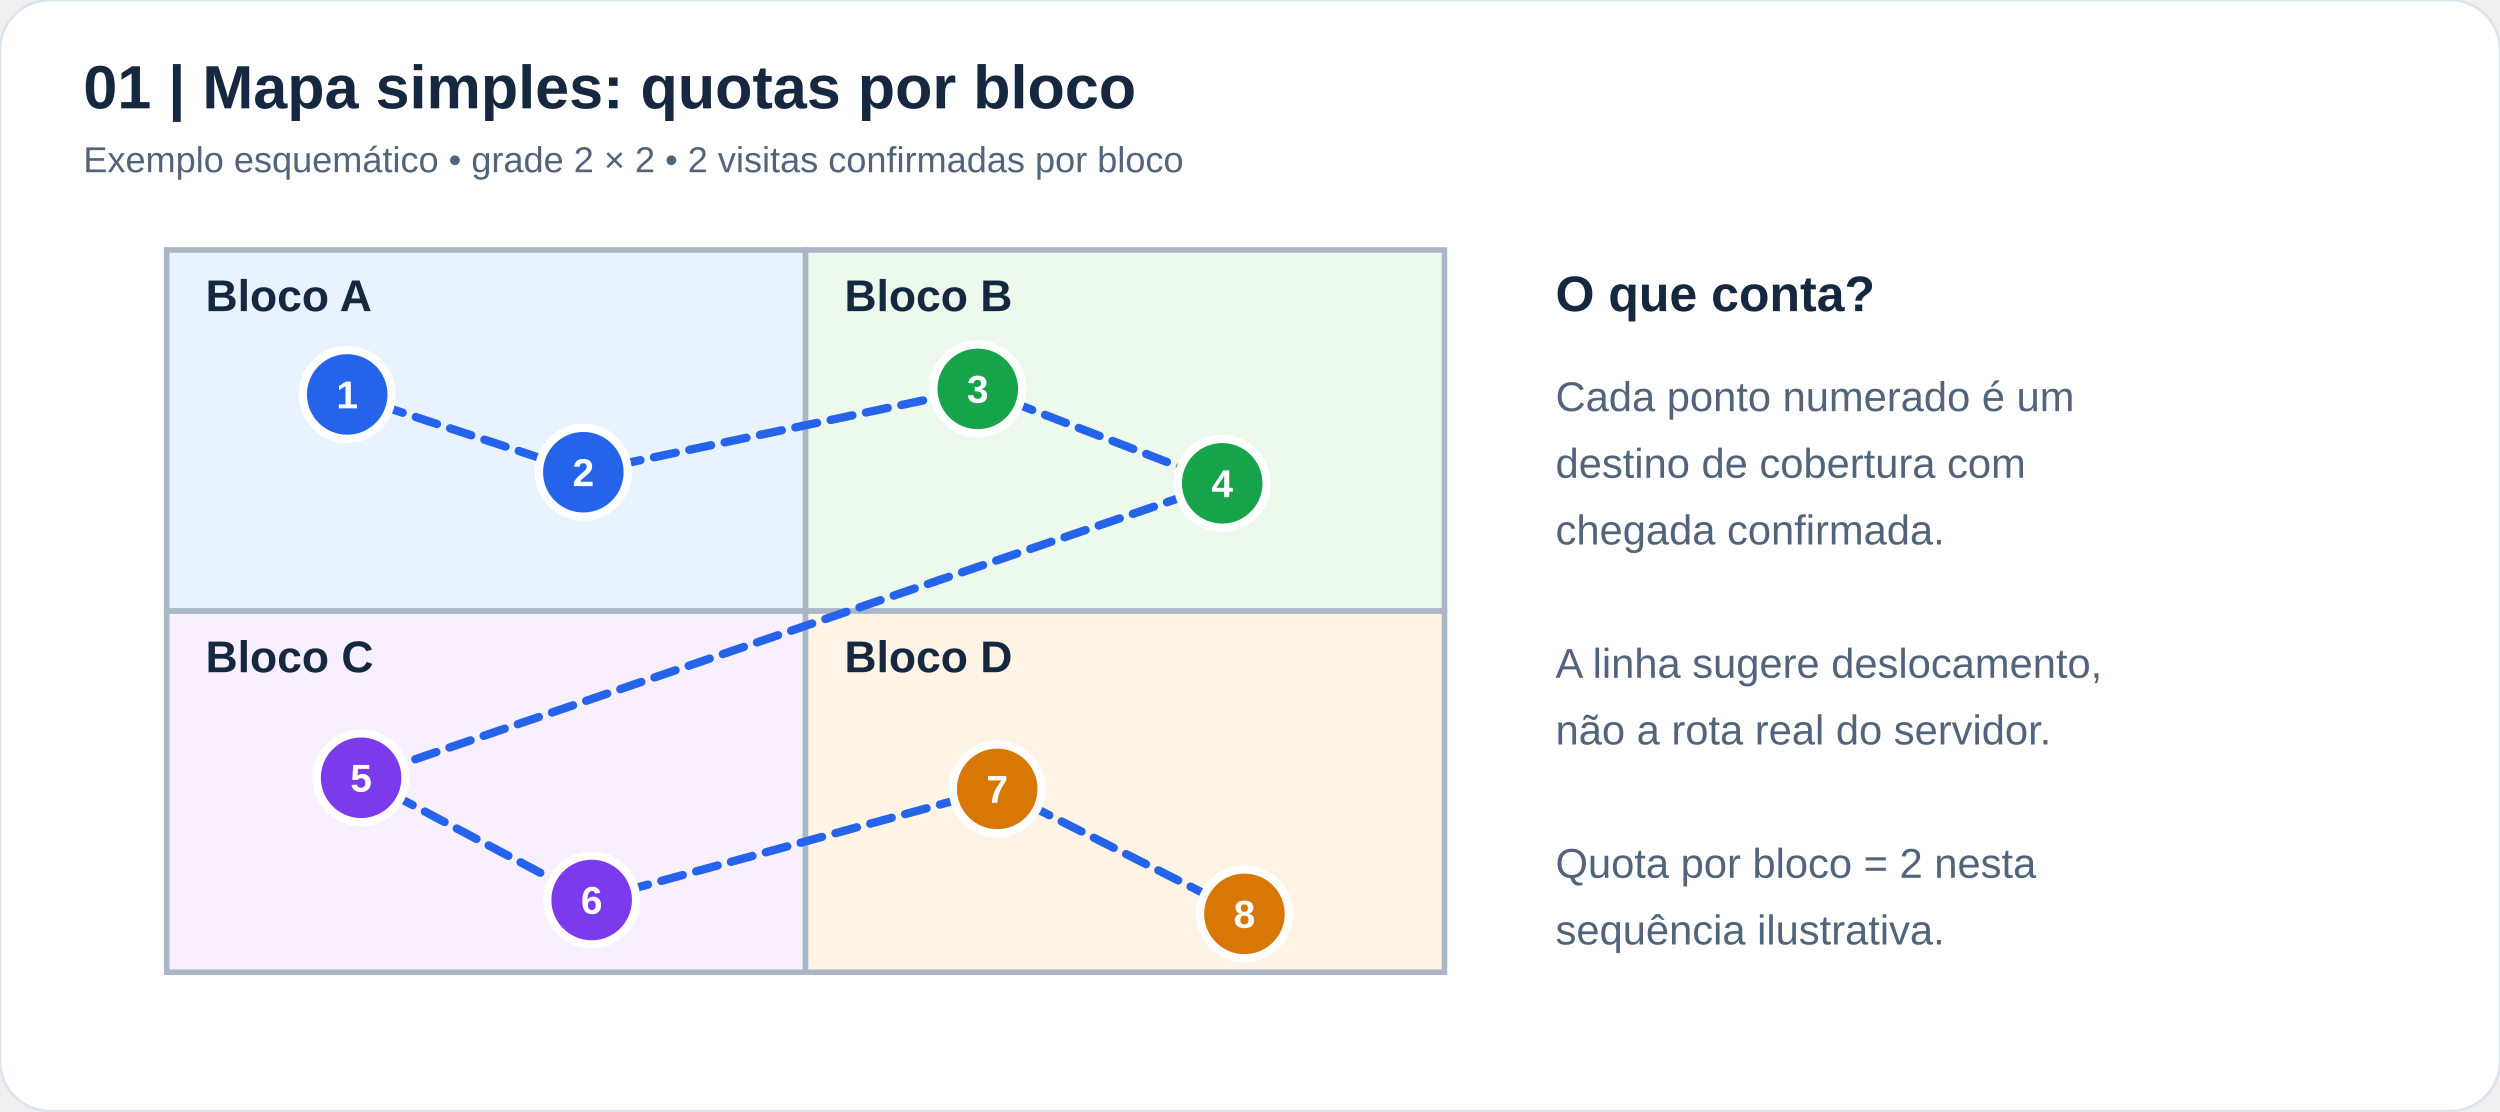
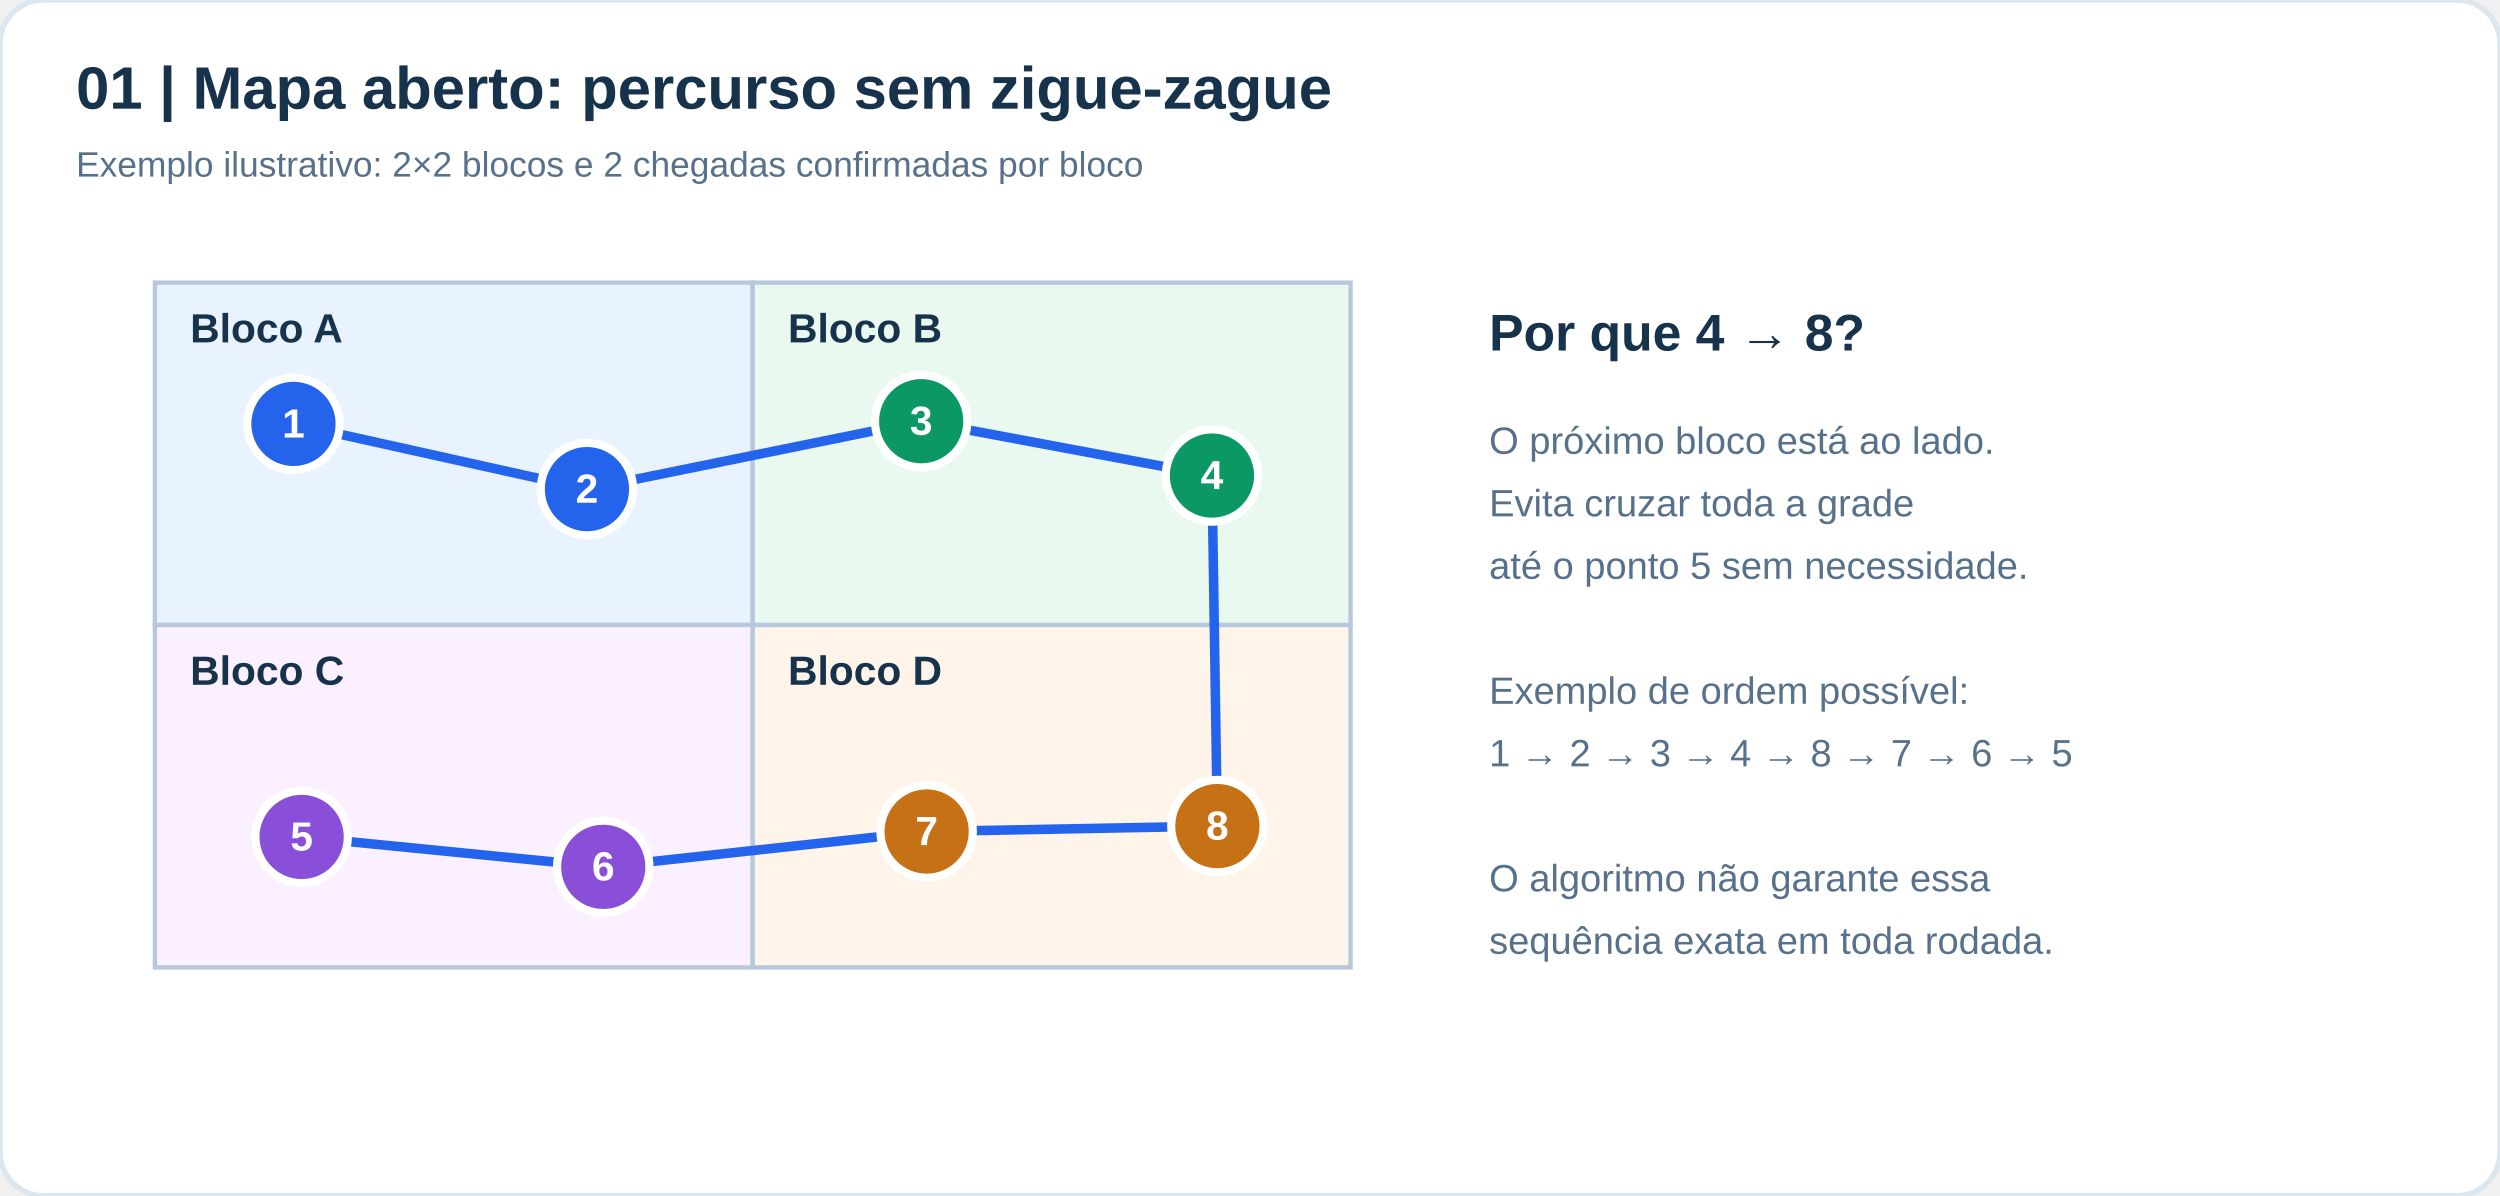
- <svg xmlns="http://www.w3.org/2000/svg" baseProfile="full" height="400px" version="1.1" viewBox="0 0 900 400" width="900px">
+ <svg xmlns="http://www.w3.org/2000/svg" baseProfile="full" height="440px" version="1.1" viewBox="0 0 920 440" width="920px">
  <defs>
-     <marker id="blue-arrow" markerHeight="8" markerUnits="userSpaceOnUse" markerWidth="8" orient="auto" refX="8" refY="4">
-       <path d="M0,0 L8,4 L0,8 Z" fill="#2563eb" />
+     <marker id="blue-arrow" markerHeight="10" markerUnits="userSpaceOnUse" markerWidth="10" orient="auto" refX="10" refY="5">
+       <path d="M0 0 L10 5 L0 10 Z" fill="#2463EB" />
    </marker>
-     <marker id="green-arrow" markerHeight="8" markerUnits="userSpaceOnUse" markerWidth="8" orient="auto" refX="8" refY="4">
-       <path d="M0,0 L8,4 L0,8 Z" fill="#16a34a" />
+     <marker id="green-arrow" markerHeight="10" markerUnits="userSpaceOnUse" markerWidth="10" orient="auto" refX="10" refY="5">
+       <path d="M0 0 L10 5 L0 10 Z" fill="#0C9865" />
    </marker>
-     <marker id="orange-arrow" markerHeight="8" markerUnits="userSpaceOnUse" markerWidth="8" orient="auto" refX="8" refY="4">
-       <path d="M0,0 L8,4 L0,8 Z" fill="#d97706" />
+     <marker id="orange-arrow" markerHeight="10" markerUnits="userSpaceOnUse" markerWidth="10" orient="auto" refX="10" refY="5">
+       <path d="M0 0 L10 5 L0 10 Z" fill="#C77117" />
    </marker>
-     <marker id="purple-arrow" markerHeight="8" markerUnits="userSpaceOnUse" markerWidth="8" orient="auto" refX="8" refY="4">
-       <path d="M0,0 L8,4 L0,8 Z" fill="#7c3aed" />
+     <marker id="purple-arrow" markerHeight="10" markerUnits="userSpaceOnUse" markerWidth="10" orient="auto" refX="10" refY="5">
+       <path d="M0 0 L10 5 L0 10 Z" fill="#8A4FD8" />
    </marker>
  </defs>
-   <rect fill="#ffffff" height="400" rx="18" stroke="#dce4ee" stroke-width="1" width="900" x="0" y="0" />
-   <text fill="#15283f" font-family="Arial, Helvetica, sans-serif" font-size="22" font-weight="bold" x="30" y="39">01  |  Mapa simples: quotas por bloco</text>
-   <text fill="#52647b" font-family="Arial, Helvetica, sans-serif" font-size="13" x="30" y="62">Exemplo esquemático • grade 2 × 2 • 2 visitas confirmadas por bloco</text>
-   <rect fill="#e9f2ff" height="130" rx="0" stroke="#a9b7c6" stroke-width="2" width="230" x="60" y="90" />
-   <text fill="#15283f" font-family="Arial, Helvetica, sans-serif" font-size="16" font-weight="bold" text-anchor="start" x="74" y="112">Bloco A</text>
-   <rect fill="#edf9ed" height="130" rx="0" stroke="#a9b7c6" stroke-width="2" width="230" x="290" y="90" />
-   <text fill="#15283f" font-family="Arial, Helvetica, sans-serif" font-size="16" font-weight="bold" text-anchor="start" x="304" y="112">Bloco B</text>
-   <rect fill="#f8efff" height="130" rx="0" stroke="#a9b7c6" stroke-width="2" width="230" x="60" y="220" />
-   <text fill="#15283f" font-family="Arial, Helvetica, sans-serif" font-size="16" font-weight="bold" text-anchor="start" x="74" y="242">Bloco C</text>
-   <rect fill="#fff4e5" height="130" rx="0" stroke="#a9b7c6" stroke-width="2" width="230" x="290" y="220" />
-   <text fill="#15283f" font-family="Arial, Helvetica, sans-serif" font-size="16" font-weight="bold" text-anchor="start" x="304" y="242">Bloco D</text>
-   <line marker-end="url(#blue-arrow)" stroke="#2563eb" stroke-dasharray="8 5" stroke-linecap="round" stroke-width="3" x1="125" x2="210" y1="142" y2="170" />
-   <line marker-end="url(#blue-arrow)" stroke="#2563eb" stroke-dasharray="8 5" stroke-linecap="round" stroke-width="3" x1="210" x2="352" y1="170" y2="140" />
-   <line marker-end="url(#blue-arrow)" stroke="#2563eb" stroke-dasharray="8 5" stroke-linecap="round" stroke-width="3" x1="352" x2="440" y1="140" y2="174" />
-   <line marker-end="url(#blue-arrow)" stroke="#2563eb" stroke-dasharray="8 5" stroke-linecap="round" stroke-width="3" x1="440" x2="130" y1="174" y2="280" />
-   <line marker-end="url(#blue-arrow)" stroke="#2563eb" stroke-dasharray="8 5" stroke-linecap="round" stroke-width="3" x1="130" x2="213" y1="280" y2="324" />
-   <line marker-end="url(#blue-arrow)" stroke="#2563eb" stroke-dasharray="8 5" stroke-linecap="round" stroke-width="3" x1="213" x2="359" y1="324" y2="284" />
-   <line marker-end="url(#blue-arrow)" stroke="#2563eb" stroke-dasharray="8 5" stroke-linecap="round" stroke-width="3" x1="359" x2="448" y1="284" y2="329" />
-   <circle cx="125" cy="142" fill="#2563eb" r="16" stroke="#fff" stroke-width="3" />
-   <text fill="#fff" font-family="Arial, Helvetica, sans-serif" font-size="14" font-weight="bold" text-anchor="middle" x="125" y="147">1</text>
-   <circle cx="210" cy="170" fill="#2563eb" r="16" stroke="#fff" stroke-width="3" />
-   <text fill="#fff" font-family="Arial, Helvetica, sans-serif" font-size="14" font-weight="bold" text-anchor="middle" x="210" y="175">2</text>
-   <circle cx="352" cy="140" fill="#16a34a" r="16" stroke="#fff" stroke-width="3" />
-   <text fill="#fff" font-family="Arial, Helvetica, sans-serif" font-size="14" font-weight="bold" text-anchor="middle" x="352" y="145">3</text>
-   <circle cx="440" cy="174" fill="#16a34a" r="16" stroke="#fff" stroke-width="3" />
-   <text fill="#fff" font-family="Arial, Helvetica, sans-serif" font-size="14" font-weight="bold" text-anchor="middle" x="440" y="179">4</text>
-   <circle cx="130" cy="280" fill="#7c3aed" r="16" stroke="#fff" stroke-width="3" />
-   <text fill="#fff" font-family="Arial, Helvetica, sans-serif" font-size="14" font-weight="bold" text-anchor="middle" x="130" y="285">5</text>
-   <circle cx="213" cy="324" fill="#7c3aed" r="16" stroke="#fff" stroke-width="3" />
-   <text fill="#fff" font-family="Arial, Helvetica, sans-serif" font-size="14" font-weight="bold" text-anchor="middle" x="213" y="329">6</text>
-   <circle cx="359" cy="284" fill="#d97706" r="16" stroke="#fff" stroke-width="3" />
-   <text fill="#fff" font-family="Arial, Helvetica, sans-serif" font-size="14" font-weight="bold" text-anchor="middle" x="359" y="289">7</text>
-   <circle cx="448" cy="329" fill="#d97706" r="16" stroke="#fff" stroke-width="3" />
-   <text fill="#fff" font-family="Arial, Helvetica, sans-serif" font-size="14" font-weight="bold" text-anchor="middle" x="448" y="334">8</text>
-   <text fill="#15283f" font-family="Arial, Helvetica, sans-serif" font-size="18" font-weight="bold" text-anchor="start" x="560" y="112">O que conta?</text>
-   <text fill="#52647b" font-family="Arial, Helvetica, sans-serif" font-size="15" font-weight="normal" text-anchor="start" x="560" y="148">Cada ponto numerado é um</text>
-   <text fill="#52647b" font-family="Arial, Helvetica, sans-serif" font-size="15" font-weight="normal" text-anchor="start" x="560" y="172">destino de cobertura com</text>
-   <text fill="#52647b" font-family="Arial, Helvetica, sans-serif" font-size="15" font-weight="normal" text-anchor="start" x="560" y="196">chegada confirmada.</text>
-   <text fill="#52647b" font-family="Arial, Helvetica, sans-serif" font-size="15" font-weight="normal" text-anchor="start" x="560" y="220" />
-   <text fill="#52647b" font-family="Arial, Helvetica, sans-serif" font-size="15" font-weight="normal" text-anchor="start" x="560" y="244">A linha sugere deslocamento,</text>
-   <text fill="#52647b" font-family="Arial, Helvetica, sans-serif" font-size="15" font-weight="normal" text-anchor="start" x="560" y="268">não a rota real do servidor.</text>
-   <text fill="#52647b" font-family="Arial, Helvetica, sans-serif" font-size="15" font-weight="normal" text-anchor="start" x="560" y="292" />
-   <text fill="#52647b" font-family="Arial, Helvetica, sans-serif" font-size="15" font-weight="normal" text-anchor="start" x="560" y="316">Quota por bloco = 2 nesta</text>
-   <text fill="#52647b" font-family="Arial, Helvetica, sans-serif" font-size="15" font-weight="normal" text-anchor="start" x="560" y="340">sequência ilustrativa.</text>
+   <rect fill="#FFFFFF" height="440" rx="16" stroke="#DCE6EF" stroke-width="2" width="920" x="0" y="0" />
+   <text fill="#17324B" font-family="Arial, Helvetica, sans-serif" font-size="22px" font-weight="bold" x="28" y="40">01  |  Mapa aberto: percurso sem zigue-zague</text>
+   <text fill="#57718A" font-family="Arial, Helvetica, sans-serif" font-size="13px" x="28" y="65">Exemplo ilustrativo: 2×2 blocos e 2 chegadas confirmadas por bloco</text>
+   <rect fill="#E9F2FF" height="126" rx="0" stroke="#B6C8DB" stroke-width="1.6" width="220" x="57" y="104" />
+   <text fill="#17324B" font-family="Arial, Helvetica, sans-serif" font-size="15px" font-weight="bold" text-anchor="start" x="70" y="126">Bloco A</text>
+   <rect fill="#E9F9F0" height="126" rx="0" stroke="#B6C8DB" stroke-width="1.6" width="220" x="277" y="104" />
+   <text fill="#17324B" font-family="Arial, Helvetica, sans-serif" font-size="15px" font-weight="bold" text-anchor="start" x="290" y="126">Bloco B</text>
+   <rect fill="#FAF0FF" height="126" rx="0" stroke="#B6C8DB" stroke-width="1.6" width="220" x="57" y="230" />
+   <text fill="#17324B" font-family="Arial, Helvetica, sans-serif" font-size="15px" font-weight="bold" text-anchor="start" x="70" y="252">Bloco C</text>
+   <rect fill="#FFF4E9" height="126" rx="0" stroke="#B6C8DB" stroke-width="1.6" width="220" x="277" y="230" />
+   <text fill="#17324B" font-family="Arial, Helvetica, sans-serif" font-size="15px" font-weight="bold" text-anchor="start" x="290" y="252">Bloco D</text>
+   <polyline fill="none" marker-end="url(#blue-arrow)" points="108,156 216,180" stroke="#2463EB" stroke-linecap="round" stroke-linejoin="round" stroke-width="3.5" />
+   <polyline fill="none" marker-end="url(#blue-arrow)" points="216,180 339,155" stroke="#2463EB" stroke-linecap="round" stroke-linejoin="round" stroke-width="3.5" />
+   <polyline fill="none" marker-end="url(#blue-arrow)" points="339,155 446,175" stroke="#2463EB" stroke-linecap="round" stroke-linejoin="round" stroke-width="3.5" />
+   <polyline fill="none" marker-end="url(#blue-arrow)" points="446,175 448,304" stroke="#2463EB" stroke-linecap="round" stroke-linejoin="round" stroke-width="3.5" />
+   <polyline fill="none" marker-end="url(#blue-arrow)" points="448,304 341,306" stroke="#2463EB" stroke-linecap="round" stroke-linejoin="round" stroke-width="3.5" />
+   <polyline fill="none" marker-end="url(#blue-arrow)" points="341,306 222,319" stroke="#2463EB" stroke-linecap="round" stroke-linejoin="round" stroke-width="3.5" />
+   <polyline fill="none" marker-end="url(#blue-arrow)" points="222,319 111,308" stroke="#2463EB" stroke-linecap="round" stroke-linejoin="round" stroke-width="3.5" />
+   <circle cx="108" cy="156" fill="#2463EB" r="17" stroke="#FFF" stroke-width="3" />
+   <text fill="#fff" font-family="Arial, Helvetica, sans-serif" font-size="15px" font-weight="bold" text-anchor="middle" x="108" y="161">1</text>
+   <circle cx="216" cy="180" fill="#2463EB" r="17" stroke="#FFF" stroke-width="3" />
+   <text fill="#fff" font-family="Arial, Helvetica, sans-serif" font-size="15px" font-weight="bold" text-anchor="middle" x="216" y="185">2</text>
+   <circle cx="339" cy="155" fill="#0C9865" r="17" stroke="#FFF" stroke-width="3" />
+   <text fill="#fff" font-family="Arial, Helvetica, sans-serif" font-size="15px" font-weight="bold" text-anchor="middle" x="339" y="160">3</text>
+   <circle cx="446" cy="175" fill="#0C9865" r="17" stroke="#FFF" stroke-width="3" />
+   <text fill="#fff" font-family="Arial, Helvetica, sans-serif" font-size="15px" font-weight="bold" text-anchor="middle" x="446" y="180">4</text>
+   <circle cx="111" cy="308" fill="#8A4FD8" r="17" stroke="#FFF" stroke-width="3" />
+   <text fill="#fff" font-family="Arial, Helvetica, sans-serif" font-size="15px" font-weight="bold" text-anchor="middle" x="111" y="313">5</text>
+   <circle cx="222" cy="319" fill="#8A4FD8" r="17" stroke="#FFF" stroke-width="3" />
+   <text fill="#fff" font-family="Arial, Helvetica, sans-serif" font-size="15px" font-weight="bold" text-anchor="middle" x="222" y="324">6</text>
+   <circle cx="341" cy="306" fill="#C77117" r="17" stroke="#FFF" stroke-width="3" />
+   <text fill="#fff" font-family="Arial, Helvetica, sans-serif" font-size="15px" font-weight="bold" text-anchor="middle" x="341" y="311">7</text>
+   <circle cx="448" cy="304" fill="#C77117" r="17" stroke="#FFF" stroke-width="3" />
+   <text fill="#fff" font-family="Arial, Helvetica, sans-serif" font-size="15px" font-weight="bold" text-anchor="middle" x="448" y="309">8</text>
+   <text fill="#17324B" font-family="Arial, Helvetica, sans-serif" font-size="19px" font-weight="bold" text-anchor="start" x="548" y="129">Por que 4 → 8?</text>
+   <text fill="#57718A" font-family="Arial, Helvetica, sans-serif" font-size="14px" font-weight="normal" text-anchor="start" x="548" y="167">O próximo bloco está ao lado.</text>
+   <text fill="#57718A" font-family="Arial, Helvetica, sans-serif" font-size="14px" font-weight="normal" text-anchor="start" x="548" y="190">Evita cruzar toda a grade</text>
+   <text fill="#57718A" font-family="Arial, Helvetica, sans-serif" font-size="14px" font-weight="normal" text-anchor="start" x="548" y="213">até o ponto 5 sem necessidade.</text>
+   <text fill="#57718A" font-family="Arial, Helvetica, sans-serif" font-size="14px" font-weight="normal" text-anchor="start" x="548" y="236" />
+   <text fill="#57718A" font-family="Arial, Helvetica, sans-serif" font-size="14px" font-weight="normal" text-anchor="start" x="548" y="259">Exemplo de ordem possível:</text>
+   <text fill="#57718A" font-family="Arial, Helvetica, sans-serif" font-size="14px" font-weight="normal" text-anchor="start" x="548" y="282">1 → 2 → 3 → 4 → 8 → 7 → 6 → 5</text>
+   <text fill="#57718A" font-family="Arial, Helvetica, sans-serif" font-size="14px" font-weight="normal" text-anchor="start" x="548" y="305" />
+   <text fill="#57718A" font-family="Arial, Helvetica, sans-serif" font-size="14px" font-weight="normal" text-anchor="start" x="548" y="328">O algoritmo não garante essa</text>
+   <text fill="#57718A" font-family="Arial, Helvetica, sans-serif" font-size="14px" font-weight="normal" text-anchor="start" x="548" y="351">sequência exata em toda rodada.</text>
</svg>
